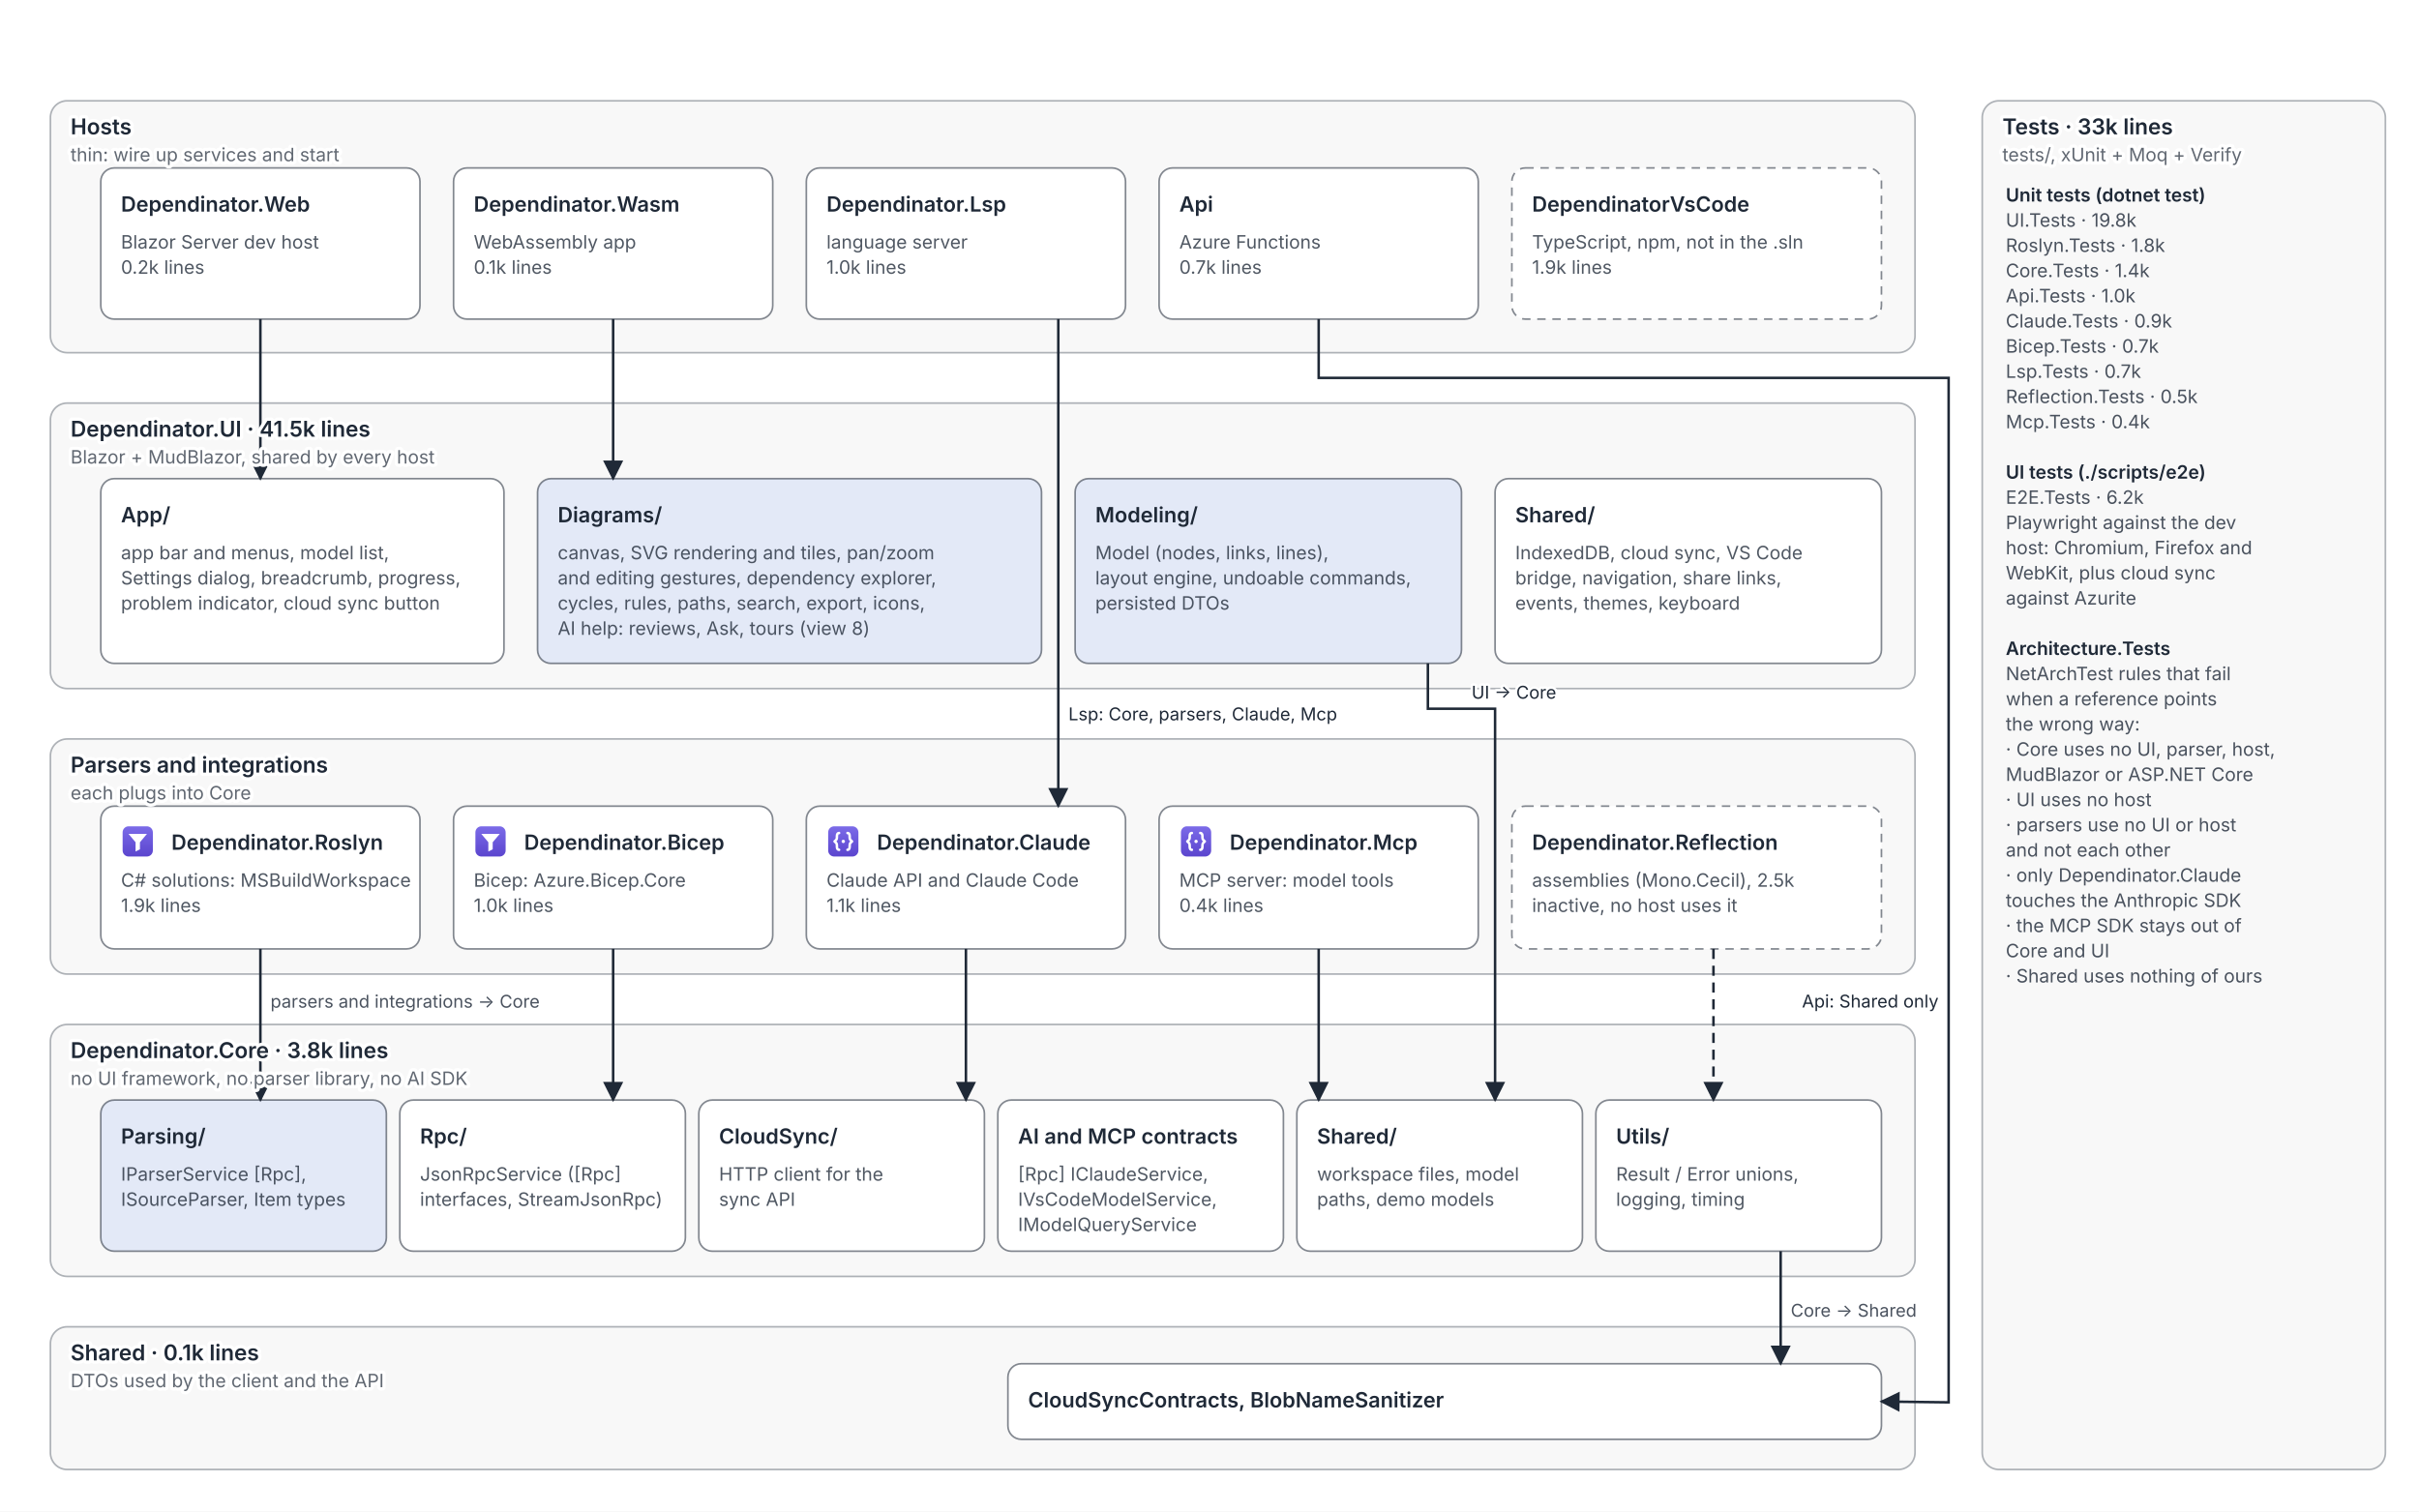
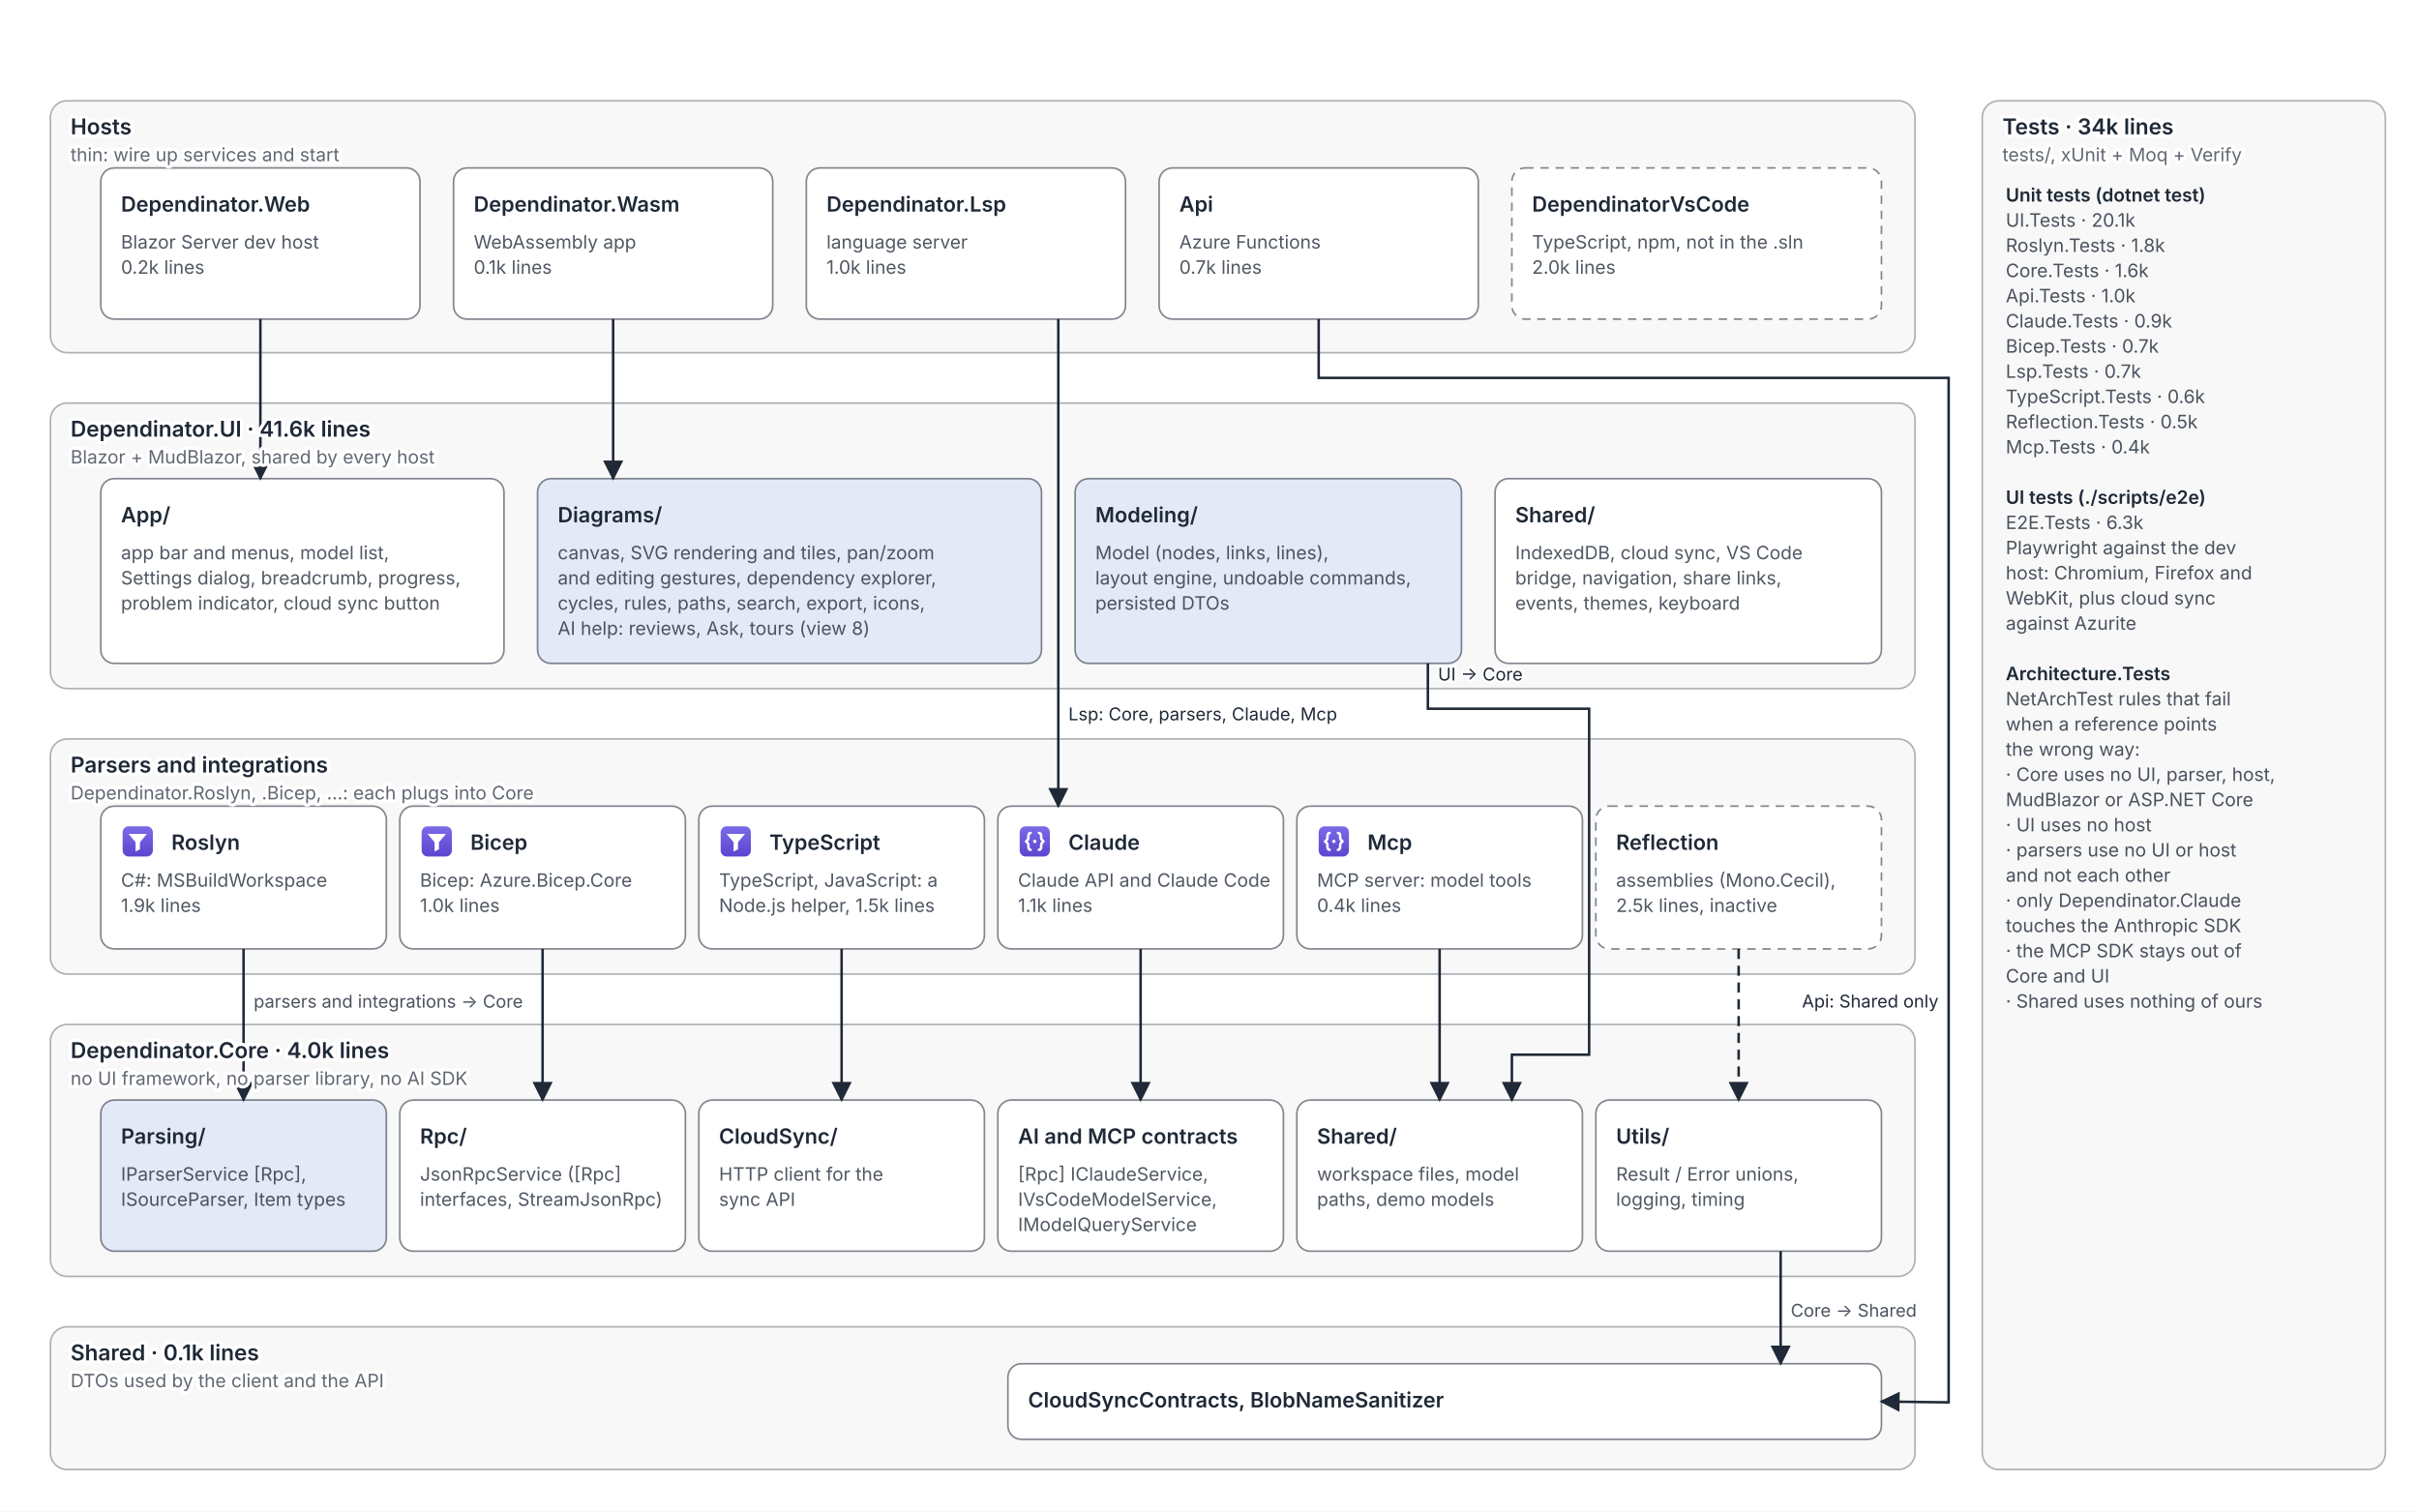
- <svg xmlns="http://www.w3.org/2000/svg" viewBox="0 0 1440 900" role="img" aria-label="Code structure view of Dependinator: thin hosts (Web, Wasm, Lsp, Api, and the TypeScript extension) on top of Dependinator.UI, which holds the App, Diagrams, Modeling and Shared areas; the Roslyn, Bicep, Claude and Mcp libraries plug into Dependinator.Core, which holds parsing contracts, RPC, cloud sync client, the AI and MCP contracts, shared services and utilities; Shared holds the DTOs the API also uses. Architecture tests enforce that references only point down." font-family="Segoe UI, Inter, system-ui, sans-serif" style="max-width:100%;height:auto;color:var(--fg,#1f2937)">
+ <svg xmlns="http://www.w3.org/2000/svg" viewBox="0 0 1440 900" role="img" aria-label="Code structure view of Dependinator: thin hosts (Web, Wasm, Lsp, Api, and the TypeScript extension) on top of Dependinator.UI, which holds the App, Diagrams, Modeling and Shared areas; the Roslyn, Bicep, TypeScript, Claude and Mcp libraries plug into Dependinator.Core, which holds parsing contracts, RPC, cloud sync client, the AI and MCP contracts, shared services and utilities; Shared holds the DTOs the API also uses. Architecture tests enforce that references only point down." font-family="Segoe UI, Inter, system-ui, sans-serif" style="max-width:100%;height:auto;color:var(--fg,#1f2937)">
  <defs>
    <marker id="arrow" viewBox="0 0 10 10" refX="9" refY="5" markerWidth="8" markerHeight="8" orient="auto-start-reverse">
      <path d="M 0 0 L 10 5 L 0 10 z" fill="currentColor" />
    </marker>
    <marker id="arrow-accent" viewBox="0 0 10 10" refX="9" refY="5" markerWidth="8" markerHeight="8" orient="auto-start-reverse">
      <path d="M 0 0 L 10 5 L 0 10 z" fill="var(--accent, #2563eb)" />
    </marker>
    <marker id="arrow-async" viewBox="0 0 10 10" refX="9" refY="5" markerWidth="8" markerHeight="8" orient="auto-start-reverse">
      <path d="M 0 0 L 10 5 L 0 10 z" fill="var(--accent2, #b45309)" />
    </marker>
    <symbol id="ic-Api" viewBox="0 0 24 24">
      <defs>
        <linearGradient id="gradApi" x1="0" y1="0" x2="0" y2="1">
          <stop offset="0" stop-color="#7B6BE8" />
          <stop offset="1" stop-color="#5B45CE" />
        </linearGradient>
      </defs>
      <rect x="3" y="3" width="18" height="18" rx="3.6" fill="url(#gradApi)" />
      <g fill="none" stroke="#fff" stroke-width="1.5" stroke-linecap="round" stroke-linejoin="round">
        <path d="M9.5,7 C8,7 8.2,9 8.2,9.8 C8.2,11 7.4,11.4 6.8,12 C7.4,12.6 8.2,13 8.2,14.2 C8.2,15 8,17 9.5,17" />
        <path d="M14.5,7 C16,7 15.8,9 15.8,9.8 C15.8,11 16.6,11.4 17.2,12 C16.6,12.6 15.8,13 15.8,14.2 C15.8,15 16,17 14.5,17" />
      </g>
      <circle cx="12" cy="12" r="1" fill="#fff" />
    </symbol>
    <symbol id="ic-Parsing" viewBox="0 0 24 24">
      <defs>
        <linearGradient id="gradParsing" x1="0" y1="0" x2="0" y2="1">
          <stop offset="0" stop-color="#7B6BE8" />
          <stop offset="1" stop-color="#5B45CE" />
        </linearGradient>
      </defs>
      <rect x="3" y="3" width="18" height="18" rx="3.6" fill="url(#gradParsing)" />
      <path d="M6.5,7.5 h11 l-4.2,5 v4.2 l-2.6,1.3 v-5.5 z" fill="#fff" />
    </symbol>
  </defs>
  <rect width="1440" height="900" fill="var(--bg, #ffffff)" />
  <rect x="30" y="60" width="1110" height="150" rx="10" fill="currentColor" fill-opacity="0.035" stroke="currentColor" stroke-opacity="0.35" />
  <rect x="60" y="100" width="190" height="90" rx="8" fill="var(--bg, #ffffff)" stroke="currentColor" stroke-opacity="0.55" />
  <text x="72" y="126" font-size="12.5" font-weight="600" fill="currentColor">Dependinator.Web</text>
  <text x="72" y="148" font-size="11" fill="currentColor" fill-opacity="0.78">Blazor Server dev host</text>
  <text x="72" y="163" font-size="11" fill="currentColor" fill-opacity="0.78">0.2k lines</text>
  <rect x="270" y="100" width="190" height="90" rx="8" fill="var(--bg, #ffffff)" stroke="currentColor" stroke-opacity="0.55" />
  <text x="282" y="126" font-size="12.5" font-weight="600" fill="currentColor">Dependinator.Wasm</text>
  <text x="282" y="148" font-size="11" fill="currentColor" fill-opacity="0.78">WebAssembly app</text>
  <text x="282" y="163" font-size="11" fill="currentColor" fill-opacity="0.78">0.1k lines</text>
  <rect x="480" y="100" width="190" height="90" rx="8" fill="var(--bg, #ffffff)" stroke="currentColor" stroke-opacity="0.55" />
  <text x="492" y="126" font-size="12.5" font-weight="600" fill="currentColor">Dependinator.Lsp</text>
  <text x="492" y="148" font-size="11" fill="currentColor" fill-opacity="0.78">language server</text>
  <text x="492" y="163" font-size="11" fill="currentColor" fill-opacity="0.78">1.0k lines</text>
  <rect x="690" y="100" width="190" height="90" rx="8" fill="var(--bg, #ffffff)" stroke="currentColor" stroke-opacity="0.55" />
  <text x="702" y="126" font-size="12.5" font-weight="600" fill="currentColor">Api</text>
  <text x="702" y="148" font-size="11" fill="currentColor" fill-opacity="0.78">Azure Functions</text>
  <text x="702" y="163" font-size="11" fill="currentColor" fill-opacity="0.78">0.7k lines</text>
  <rect x="900" y="100" width="220" height="90" rx="8" fill="var(--bg, #ffffff)" stroke="currentColor" stroke-opacity="0.55" stroke-dasharray="5 4" />
  <text x="912" y="126" font-size="12.5" font-weight="600" fill="currentColor">DependinatorVsCode</text>
  <text x="912" y="148" font-size="11" fill="currentColor" fill-opacity="0.78">TypeScript, npm, not in the .sln</text>
-   <text x="912" y="163" font-size="11" fill="currentColor" fill-opacity="0.78">1.9k lines</text>
+   <text x="912" y="163" font-size="11" fill="currentColor" fill-opacity="0.78">2.0k lines</text>
  <rect x="30" y="240" width="1110" height="170" rx="10" fill="currentColor" fill-opacity="0.035" stroke="currentColor" stroke-opacity="0.35" />
  <rect x="60" y="285" width="240" height="110" rx="8" fill="var(--bg, #ffffff)" stroke="currentColor" stroke-opacity="0.55" />
  <text x="72" y="311" font-size="12.5" font-weight="600" fill="currentColor">App/</text>
  <text x="72" y="333" font-size="11" fill="currentColor" fill-opacity="0.78">app bar and menus, model list,</text>
  <text x="72" y="348" font-size="11" fill="currentColor" fill-opacity="0.78">Settings dialog, breadcrumb, progress,</text>
  <text x="72" y="363" font-size="11" fill="currentColor" fill-opacity="0.78">problem indicator, cloud sync button</text>
  <rect x="320" y="285" width="300" height="110" rx="8" fill="var(--accent, #2563eb)" fill-opacity="0.10" stroke="currentColor" stroke-opacity="0.55" />
  <text x="332" y="311" font-size="12.5" font-weight="600" fill="currentColor">Diagrams/</text>
  <text x="332" y="333" font-size="11" fill="currentColor" fill-opacity="0.78">canvas, SVG rendering and tiles, pan/zoom</text>
  <text x="332" y="348" font-size="11" fill="currentColor" fill-opacity="0.78">and editing gestures, dependency explorer,</text>
  <text x="332" y="363" font-size="11" fill="currentColor" fill-opacity="0.78">cycles, rules, paths, search, export, icons,</text>
  <text x="332" y="378" font-size="11" fill="currentColor" fill-opacity="0.78">AI help: reviews, Ask, tours (view 8)</text>
  <rect x="640" y="285" width="230" height="110" rx="8" fill="var(--accent, #2563eb)" fill-opacity="0.10" stroke="currentColor" stroke-opacity="0.55" />
  <text x="652" y="311" font-size="12.5" font-weight="600" fill="currentColor">Modeling/</text>
  <text x="652" y="333" font-size="11" fill="currentColor" fill-opacity="0.78">Model (nodes, links, lines),</text>
  <text x="652" y="348" font-size="11" fill="currentColor" fill-opacity="0.78">layout engine, undoable commands,</text>
  <text x="652" y="363" font-size="11" fill="currentColor" fill-opacity="0.78">persisted DTOs</text>
  <rect x="890" y="285" width="230" height="110" rx="8" fill="var(--bg, #ffffff)" stroke="currentColor" stroke-opacity="0.55" />
  <text x="902" y="311" font-size="12.5" font-weight="600" fill="currentColor">Shared/</text>
  <text x="902" y="333" font-size="11" fill="currentColor" fill-opacity="0.78">IndexedDB, cloud sync, VS Code</text>
  <text x="902" y="348" font-size="11" fill="currentColor" fill-opacity="0.78">bridge, navigation, share links,</text>
  <text x="902" y="363" font-size="11" fill="currentColor" fill-opacity="0.78">events, themes, keyboard</text>
  <rect x="30" y="440" width="1110" height="140" rx="10" fill="currentColor" fill-opacity="0.035" stroke="currentColor" stroke-opacity="0.35" />
-   <rect x="60" y="480" width="190" height="85" rx="8" fill="var(--bg, #ffffff)" stroke="currentColor" stroke-opacity="0.55" />
+   <rect x="60" y="480" width="170" height="85" rx="8" fill="var(--bg, #ffffff)" stroke="currentColor" stroke-opacity="0.55" />
  <use href="#ic-Parsing" x="70" y="489" width="24" height="24" />
-   <text x="102" y="506" font-size="12.5" font-weight="600" fill="currentColor">Dependinator.Roslyn</text>
-   <text x="72" y="528" font-size="11" fill="currentColor" fill-opacity="0.78">C# solutions: MSBuildWorkspace</text>
+   <text x="102" y="506" font-size="12.5" font-weight="600" fill="currentColor">Roslyn</text>
+   <text x="72" y="528" font-size="11" fill="currentColor" fill-opacity="0.78">C#: MSBuildWorkspace</text>
  <text x="72" y="543" font-size="11" fill="currentColor" fill-opacity="0.78">1.9k lines</text>
-   <rect x="270" y="480" width="190" height="85" rx="8" fill="var(--bg, #ffffff)" stroke="currentColor" stroke-opacity="0.55" />
-   <use href="#ic-Parsing" x="280" y="489" width="24" height="24" />
-   <text x="312" y="506" font-size="12.5" font-weight="600" fill="currentColor">Dependinator.Bicep</text>
-   <text x="282" y="528" font-size="11" fill="currentColor" fill-opacity="0.78">Bicep: Azure.Bicep.Core</text>
-   <text x="282" y="543" font-size="11" fill="currentColor" fill-opacity="0.78">1.0k lines</text>
-   <rect x="480" y="480" width="190" height="85" rx="8" fill="var(--bg, #ffffff)" stroke="currentColor" stroke-opacity="0.55" />
-   <use href="#ic-Api" x="490" y="489" width="24" height="24" />
-   <text x="522" y="506" font-size="12.5" font-weight="600" fill="currentColor">Dependinator.Claude</text>
-   <text x="492" y="528" font-size="11" fill="currentColor" fill-opacity="0.78">Claude API and Claude Code</text>
-   <text x="492" y="543" font-size="11" fill="currentColor" fill-opacity="0.78">1.1k lines</text>
-   <rect x="690" y="480" width="190" height="85" rx="8" fill="var(--bg, #ffffff)" stroke="currentColor" stroke-opacity="0.55" />
-   <use href="#ic-Api" x="700" y="489" width="24" height="24" />
-   <text x="732" y="506" font-size="12.5" font-weight="600" fill="currentColor">Dependinator.Mcp</text>
-   <text x="702" y="528" font-size="11" fill="currentColor" fill-opacity="0.78">MCP server: model tools</text>
-   <text x="702" y="543" font-size="11" fill="currentColor" fill-opacity="0.78">0.4k lines</text>
-   <rect x="900" y="480" width="220" height="85" rx="8" fill="var(--bg, #ffffff)" stroke="currentColor" stroke-opacity="0.55" stroke-dasharray="5 4" />
-   <text x="912" y="506" font-size="12.5" font-weight="600" fill="currentColor">Dependinator.Reflection</text>
-   <text x="912" y="528" font-size="11" fill="currentColor" fill-opacity="0.78">assemblies (Mono.Cecil), 2.5k</text>
-   <text x="912" y="543" font-size="11" fill="currentColor" fill-opacity="0.78">inactive, no host uses it</text>
+   <rect x="238" y="480" width="170" height="85" rx="8" fill="var(--bg, #ffffff)" stroke="currentColor" stroke-opacity="0.55" />
+   <use href="#ic-Parsing" x="248" y="489" width="24" height="24" />
+   <text x="280" y="506" font-size="12.5" font-weight="600" fill="currentColor">Bicep</text>
+   <text x="250" y="528" font-size="11" fill="currentColor" fill-opacity="0.78">Bicep: Azure.Bicep.Core</text>
+   <text x="250" y="543" font-size="11" fill="currentColor" fill-opacity="0.78">1.0k lines</text>
+   <rect x="416" y="480" width="170" height="85" rx="8" fill="var(--bg, #ffffff)" stroke="currentColor" stroke-opacity="0.55" />
+   <use href="#ic-Parsing" x="426" y="489" width="24" height="24" />
+   <text x="458" y="506" font-size="12.5" font-weight="600" fill="currentColor">TypeScript</text>
+   <text x="428" y="528" font-size="11" fill="currentColor" fill-opacity="0.78">TypeScript, JavaScript: a</text>
+   <text x="428" y="543" font-size="11" fill="currentColor" fill-opacity="0.78">Node.js helper, 1.5k lines</text>
+   <rect x="594" y="480" width="170" height="85" rx="8" fill="var(--bg, #ffffff)" stroke="currentColor" stroke-opacity="0.55" />
+   <use href="#ic-Api" x="604" y="489" width="24" height="24" />
+   <text x="636" y="506" font-size="12.5" font-weight="600" fill="currentColor">Claude</text>
+   <text x="606" y="528" font-size="11" fill="currentColor" fill-opacity="0.78">Claude API and Claude Code</text>
+   <text x="606" y="543" font-size="11" fill="currentColor" fill-opacity="0.78">1.1k lines</text>
+   <rect x="772" y="480" width="170" height="85" rx="8" fill="var(--bg, #ffffff)" stroke="currentColor" stroke-opacity="0.55" />
+   <use href="#ic-Api" x="782" y="489" width="24" height="24" />
+   <text x="814" y="506" font-size="12.5" font-weight="600" fill="currentColor">Mcp</text>
+   <text x="784" y="528" font-size="11" fill="currentColor" fill-opacity="0.78">MCP server: model tools</text>
+   <text x="784" y="543" font-size="11" fill="currentColor" fill-opacity="0.78">0.4k lines</text>
+   <rect x="950" y="480" width="170" height="85" rx="8" fill="var(--bg, #ffffff)" stroke="currentColor" stroke-opacity="0.55" stroke-dasharray="5 4" />
+   <text x="962" y="506" font-size="12.5" font-weight="600" fill="currentColor">Reflection</text>
+   <text x="962" y="528" font-size="11" fill="currentColor" fill-opacity="0.78">assemblies (Mono.Cecil),</text>
+   <text x="962" y="543" font-size="11" fill="currentColor" fill-opacity="0.78">2.5k lines, inactive</text>
  <rect x="30" y="610" width="1110" height="150" rx="10" fill="currentColor" fill-opacity="0.035" stroke="currentColor" stroke-opacity="0.35" />
  <rect x="60" y="655" width="170" height="90" rx="8" fill="var(--accent, #2563eb)" fill-opacity="0.10" stroke="currentColor" stroke-opacity="0.55" />
  <text x="72" y="681" font-size="12.5" font-weight="600" fill="currentColor">Parsing/</text>
  <text x="72" y="703" font-size="11" fill="currentColor" fill-opacity="0.78">IParserService [Rpc],</text>
  <text x="72" y="718" font-size="11" fill="currentColor" fill-opacity="0.78">ISourceParser, Item types</text>
  <rect x="238" y="655" width="170" height="90" rx="8" fill="var(--bg, #ffffff)" stroke="currentColor" stroke-opacity="0.55" />
  <text x="250" y="681" font-size="12.5" font-weight="600" fill="currentColor">Rpc/</text>
  <text x="250" y="703" font-size="11" fill="currentColor" fill-opacity="0.78">JsonRpcService ([Rpc]</text>
  <text x="250" y="718" font-size="11" fill="currentColor" fill-opacity="0.78">interfaces, StreamJsonRpc)</text>
  <rect x="416" y="655" width="170" height="90" rx="8" fill="var(--bg, #ffffff)" stroke="currentColor" stroke-opacity="0.55" />
  <text x="428" y="681" font-size="12.5" font-weight="600" fill="currentColor">CloudSync/</text>
  <text x="428" y="703" font-size="11" fill="currentColor" fill-opacity="0.78">HTTP client for the</text>
  <text x="428" y="718" font-size="11" fill="currentColor" fill-opacity="0.78">sync API</text>
  <rect x="594" y="655" width="170" height="90" rx="8" fill="var(--bg, #ffffff)" stroke="currentColor" stroke-opacity="0.55" />
  <text x="606" y="681" font-size="12.5" font-weight="600" fill="currentColor">AI and MCP contracts</text>
  <text x="606" y="703" font-size="11" fill="currentColor" fill-opacity="0.78">[Rpc] IClaudeService,</text>
  <text x="606" y="718" font-size="11" fill="currentColor" fill-opacity="0.78">IVsCodeModelService,</text>
  <text x="606" y="733" font-size="11" fill="currentColor" fill-opacity="0.78">IModelQueryService</text>
  <rect x="772" y="655" width="170" height="90" rx="8" fill="var(--bg, #ffffff)" stroke="currentColor" stroke-opacity="0.55" />
  <text x="784" y="681" font-size="12.5" font-weight="600" fill="currentColor">Shared/</text>
  <text x="784" y="703" font-size="11" fill="currentColor" fill-opacity="0.78">workspace files, model</text>
  <text x="784" y="718" font-size="11" fill="currentColor" fill-opacity="0.78">paths, demo models</text>
  <rect x="950" y="655" width="170" height="90" rx="8" fill="var(--bg, #ffffff)" stroke="currentColor" stroke-opacity="0.55" />
  <text x="962" y="681" font-size="12.5" font-weight="600" fill="currentColor">Utils/</text>
  <text x="962" y="703" font-size="11" fill="currentColor" fill-opacity="0.78">Result / Error unions,</text>
  <text x="962" y="718" font-size="11" fill="currentColor" fill-opacity="0.78">logging, timing</text>
  <rect x="30" y="790" width="1110" height="85" rx="10" fill="currentColor" fill-opacity="0.035" stroke="currentColor" stroke-opacity="0.35" />
  <rect x="600" y="812" width="520" height="45" rx="8" fill="var(--bg, #ffffff)" stroke="currentColor" stroke-opacity="0.55" />
  <text x="612" y="838" font-size="12.5" font-weight="600" fill="currentColor">CloudSyncContracts, BlobNameSanitizer</text>
  <path d="M 155.0 190.0 L 155.0 285.0" fill="none" stroke="currentColor" stroke-width="1.5" marker-end="url(#arrow)" />
  <path d="M 365.0 190.0 L 365.0 285.0" fill="none" stroke="currentColor" stroke-width="1.5" marker-end="url(#arrow)" />
  <path d="M 630.0 190.0 L 630.0 480.0" fill="none" stroke="currentColor" stroke-width="1.5" marker-end="url(#arrow)" />
  <text x="636.0" y="428.9" font-size="10.5" text-anchor="start" fill="currentColor" style="paint-order:stroke;stroke:var(--bg, #ffffff);stroke-width:3px;stroke-linejoin:round">Lsp: Core, parsers, Claude, Mcp</text>
-   <path d="M 850.0 395.0 L 850.0 422.0 L 890.0 422.0 L 890.0 655.0" fill="none" stroke="currentColor" stroke-width="1.5" marker-end="url(#arrow)" />
-   <text x="876.0" y="416.0" font-size="10.5" text-anchor="start" fill="currentColor" style="paint-order:stroke;stroke:var(--bg, #ffffff);stroke-width:3px;stroke-linejoin:round">UI → Core</text>
+   <path d="M 850.0 395.0 L 850.0 422.0 L 946.0 422.0 L 946.0 628.0 L 900.0 628.0 L 900.0 655.0" fill="none" stroke="currentColor" stroke-width="1.5" marker-end="url(#arrow)" />
+   <text x="856.0" y="405.2" font-size="10.5" text-anchor="start" fill="currentColor" style="paint-order:stroke;stroke:var(--bg, #ffffff);stroke-width:3px;stroke-linejoin:round">UI → Core</text>
  <path d="M 785.0 190.0 L 785.0 225.0 L 1160.0 225.0 L 1160.0 835.0 L 1120.0 834.5" fill="none" stroke="currentColor" stroke-width="1.5" marker-end="url(#arrow)" />
  <text x="1154.0" y="599.9" font-size="10.5" text-anchor="end" fill="currentColor" style="paint-order:stroke;stroke:var(--bg, #ffffff);stroke-width:3px;stroke-linejoin:round">Api: Shared only</text>
-   <path d="M 155.0 565.0 L 155.0 655.0" fill="none" stroke="currentColor" stroke-width="1.5" marker-end="url(#arrow)" />
-   <path d="M 365.0 565.0 L 365.0 655.0" fill="none" stroke="currentColor" stroke-width="1.5" marker-end="url(#arrow)" />
-   <path d="M 575.0 565.0 L 575.0 655.0" fill="none" stroke="currentColor" stroke-width="1.5" marker-end="url(#arrow)" />
-   <path d="M 785.0 565.0 L 785.0 655.0" fill="none" stroke="currentColor" stroke-width="1.5" marker-end="url(#arrow)" />
-   <text x="161" y="600" font-size="10.5" text-anchor="start" fill="currentColor" fill-opacity="0.8">parsers and integrations → Core</text>
-   <path d="M 1020.0 565.0 L 1020.0 655.0" fill="none" stroke="currentColor" stroke-width="1.5" stroke-dasharray="6 4" marker-end="url(#arrow)" />
+   <path d="M 145.0 565.0 L 145.0 655.0" fill="none" stroke="currentColor" stroke-width="1.5" marker-end="url(#arrow)" />
+   <path d="M 323.0 565.0 L 323.0 655.0" fill="none" stroke="currentColor" stroke-width="1.5" marker-end="url(#arrow)" />
+   <path d="M 501.0 565.0 L 501.0 655.0" fill="none" stroke="currentColor" stroke-width="1.5" marker-end="url(#arrow)" />
+   <path d="M 679.0 565.0 L 679.0 655.0" fill="none" stroke="currentColor" stroke-width="1.5" marker-end="url(#arrow)" />
+   <path d="M 857.0 565.0 L 857.0 655.0" fill="none" stroke="currentColor" stroke-width="1.5" marker-end="url(#arrow)" />
+   <text x="151" y="600" font-size="10.5" text-anchor="start" fill="currentColor" fill-opacity="0.8">parsers and integrations → Core</text>
+   <path d="M 1035.0 565.0 L 1035.0 655.0" fill="none" stroke="currentColor" stroke-width="1.5" stroke-dasharray="6 4" marker-end="url(#arrow)" />
  <path d="M 1060.0 745.0 L 1060.0 812.0" fill="none" stroke="currentColor" stroke-width="1.5" marker-end="url(#arrow)" />
  <text x="1066" y="784" font-size="10.5" text-anchor="start" fill="currentColor" fill-opacity="0.8">Core → Shared</text>
  <rect x="1180" y="60" width="240" height="815" rx="10" fill="currentColor" fill-opacity="0.035" stroke="currentColor" stroke-opacity="0.35" />
  <text x="1194" y="120" font-size="11" font-weight="600" text-anchor="start" fill="currentColor" fill-opacity="1">Unit tests (dotnet test)</text>
-   <text x="1194" y="135" font-size="11" text-anchor="start" fill="currentColor" fill-opacity="0.8">UI.Tests · 19.8k</text>
+   <text x="1194" y="135" font-size="11" text-anchor="start" fill="currentColor" fill-opacity="0.8">UI.Tests · 20.1k</text>
  <text x="1194" y="150" font-size="11" text-anchor="start" fill="currentColor" fill-opacity="0.8">Roslyn.Tests · 1.8k</text>
-   <text x="1194" y="165" font-size="11" text-anchor="start" fill="currentColor" fill-opacity="0.8">Core.Tests · 1.4k</text>
+   <text x="1194" y="165" font-size="11" text-anchor="start" fill="currentColor" fill-opacity="0.8">Core.Tests · 1.6k</text>
  <text x="1194" y="180" font-size="11" text-anchor="start" fill="currentColor" fill-opacity="0.8">Api.Tests · 1.0k</text>
  <text x="1194" y="195" font-size="11" text-anchor="start" fill="currentColor" fill-opacity="0.8">Claude.Tests · 0.9k</text>
  <text x="1194" y="210" font-size="11" text-anchor="start" fill="currentColor" fill-opacity="0.8">Bicep.Tests · 0.7k</text>
  <text x="1194" y="225" font-size="11" text-anchor="start" fill="currentColor" fill-opacity="0.8">Lsp.Tests · 0.7k</text>
-   <text x="1194" y="240" font-size="11" text-anchor="start" fill="currentColor" fill-opacity="0.8">Reflection.Tests · 0.5k</text>
-   <text x="1194" y="255" font-size="11" text-anchor="start" fill="currentColor" fill-opacity="0.8">Mcp.Tests · 0.4k</text>
-   <text x="1194" y="270" font-size="11" text-anchor="start" fill="currentColor" fill-opacity="0.8" />
-   <text x="1194" y="285" font-size="11" font-weight="600" text-anchor="start" fill="currentColor" fill-opacity="1">UI tests (./scripts/e2e)</text>
-   <text x="1194" y="300" font-size="11" text-anchor="start" fill="currentColor" fill-opacity="0.8">E2E.Tests · 6.2k</text>
-   <text x="1194" y="315" font-size="11" text-anchor="start" fill="currentColor" fill-opacity="0.8">Playwright against the dev</text>
-   <text x="1194" y="330" font-size="11" text-anchor="start" fill="currentColor" fill-opacity="0.8">host: Chromium, Firefox and</text>
-   <text x="1194" y="345" font-size="11" text-anchor="start" fill="currentColor" fill-opacity="0.8">WebKit, plus cloud sync</text>
-   <text x="1194" y="360" font-size="11" text-anchor="start" fill="currentColor" fill-opacity="0.8">against Azurite</text>
-   <text x="1194" y="375" font-size="11" text-anchor="start" fill="currentColor" fill-opacity="0.8" />
-   <text x="1194" y="390" font-size="11" font-weight="600" text-anchor="start" fill="currentColor" fill-opacity="1">Architecture.Tests</text>
-   <text x="1194" y="405" font-size="11" text-anchor="start" fill="currentColor" fill-opacity="0.8">NetArchTest rules that fail</text>
-   <text x="1194" y="420" font-size="11" text-anchor="start" fill="currentColor" fill-opacity="0.8">when a reference points</text>
-   <text x="1194" y="435" font-size="11" text-anchor="start" fill="currentColor" fill-opacity="0.8">the wrong way:</text>
-   <text x="1194" y="450" font-size="11" text-anchor="start" fill="currentColor" fill-opacity="0.8">· Core uses no UI, parser, host,</text>
-   <text x="1194" y="465" font-size="11" text-anchor="start" fill="currentColor" fill-opacity="0.8">  MudBlazor or ASP.NET Core</text>
-   <text x="1194" y="480" font-size="11" text-anchor="start" fill="currentColor" fill-opacity="0.8">· UI uses no host</text>
-   <text x="1194" y="495" font-size="11" text-anchor="start" fill="currentColor" fill-opacity="0.8">· parsers use no UI or host</text>
-   <text x="1194" y="510" font-size="11" text-anchor="start" fill="currentColor" fill-opacity="0.8">  and not each other</text>
-   <text x="1194" y="525" font-size="11" text-anchor="start" fill="currentColor" fill-opacity="0.8">· only Dependinator.Claude</text>
-   <text x="1194" y="540" font-size="11" text-anchor="start" fill="currentColor" fill-opacity="0.8">  touches the Anthropic SDK</text>
-   <text x="1194" y="555" font-size="11" text-anchor="start" fill="currentColor" fill-opacity="0.8">· the MCP SDK stays out of</text>
-   <text x="1194" y="570" font-size="11" text-anchor="start" fill="currentColor" fill-opacity="0.8">  Core and UI</text>
-   <text x="1194" y="585" font-size="11" text-anchor="start" fill="currentColor" fill-opacity="0.8">· Shared uses nothing of ours</text>
+   <text x="1194" y="240" font-size="11" text-anchor="start" fill="currentColor" fill-opacity="0.8">TypeScript.Tests · 0.6k</text>
+   <text x="1194" y="255" font-size="11" text-anchor="start" fill="currentColor" fill-opacity="0.8">Reflection.Tests · 0.5k</text>
+   <text x="1194" y="270" font-size="11" text-anchor="start" fill="currentColor" fill-opacity="0.8">Mcp.Tests · 0.4k</text>
+   <text x="1194" y="285" font-size="11" text-anchor="start" fill="currentColor" fill-opacity="0.8" />
+   <text x="1194" y="300" font-size="11" font-weight="600" text-anchor="start" fill="currentColor" fill-opacity="1">UI tests (./scripts/e2e)</text>
+   <text x="1194" y="315" font-size="11" text-anchor="start" fill="currentColor" fill-opacity="0.8">E2E.Tests · 6.3k</text>
+   <text x="1194" y="330" font-size="11" text-anchor="start" fill="currentColor" fill-opacity="0.8">Playwright against the dev</text>
+   <text x="1194" y="345" font-size="11" text-anchor="start" fill="currentColor" fill-opacity="0.8">host: Chromium, Firefox and</text>
+   <text x="1194" y="360" font-size="11" text-anchor="start" fill="currentColor" fill-opacity="0.8">WebKit, plus cloud sync</text>
+   <text x="1194" y="375" font-size="11" text-anchor="start" fill="currentColor" fill-opacity="0.8">against Azurite</text>
+   <text x="1194" y="390" font-size="11" text-anchor="start" fill="currentColor" fill-opacity="0.8" />
+   <text x="1194" y="405" font-size="11" font-weight="600" text-anchor="start" fill="currentColor" fill-opacity="1">Architecture.Tests</text>
+   <text x="1194" y="420" font-size="11" text-anchor="start" fill="currentColor" fill-opacity="0.8">NetArchTest rules that fail</text>
+   <text x="1194" y="435" font-size="11" text-anchor="start" fill="currentColor" fill-opacity="0.8">when a reference points</text>
+   <text x="1194" y="450" font-size="11" text-anchor="start" fill="currentColor" fill-opacity="0.8">the wrong way:</text>
+   <text x="1194" y="465" font-size="11" text-anchor="start" fill="currentColor" fill-opacity="0.8">· Core uses no UI, parser, host,</text>
+   <text x="1194" y="480" font-size="11" text-anchor="start" fill="currentColor" fill-opacity="0.8">  MudBlazor or ASP.NET Core</text>
+   <text x="1194" y="495" font-size="11" text-anchor="start" fill="currentColor" fill-opacity="0.8">· UI uses no host</text>
+   <text x="1194" y="510" font-size="11" text-anchor="start" fill="currentColor" fill-opacity="0.8">· parsers use no UI or host</text>
+   <text x="1194" y="525" font-size="11" text-anchor="start" fill="currentColor" fill-opacity="0.8">  and not each other</text>
+   <text x="1194" y="540" font-size="11" text-anchor="start" fill="currentColor" fill-opacity="0.8">· only Dependinator.Claude</text>
+   <text x="1194" y="555" font-size="11" text-anchor="start" fill="currentColor" fill-opacity="0.8">  touches the Anthropic SDK</text>
+   <text x="1194" y="570" font-size="11" text-anchor="start" fill="currentColor" fill-opacity="0.8">· the MCP SDK stays out of</text>
+   <text x="1194" y="585" font-size="11" text-anchor="start" fill="currentColor" fill-opacity="0.8">  Core and UI</text>
+   <text x="1194" y="600" font-size="11" text-anchor="start" fill="currentColor" fill-opacity="0.8">· Shared uses nothing of ours</text>
  <text x="42" y="80" font-size="13" font-weight="600" fill="currentColor" style="paint-order:stroke;stroke:var(--bg, #ffffff);stroke-width:4px;stroke-linejoin:round">Hosts</text>
  <text x="42" y="96" font-size="11" fill="currentColor" fill-opacity="0.7" style="paint-order:stroke;stroke:var(--bg, #ffffff);stroke-width:4px;stroke-linejoin:round">thin: wire up services and start</text>
-   <text x="42" y="260" font-size="13" font-weight="600" fill="currentColor" style="paint-order:stroke;stroke:var(--bg, #ffffff);stroke-width:4px;stroke-linejoin:round">Dependinator.UI · 41.5k lines</text>
+   <text x="42" y="260" font-size="13" font-weight="600" fill="currentColor" style="paint-order:stroke;stroke:var(--bg, #ffffff);stroke-width:4px;stroke-linejoin:round">Dependinator.UI · 41.6k lines</text>
  <text x="42" y="276" font-size="11" fill="currentColor" fill-opacity="0.7" style="paint-order:stroke;stroke:var(--bg, #ffffff);stroke-width:4px;stroke-linejoin:round">Blazor + MudBlazor, shared by every host</text>
  <text x="42" y="460" font-size="13" font-weight="600" fill="currentColor" style="paint-order:stroke;stroke:var(--bg, #ffffff);stroke-width:4px;stroke-linejoin:round">Parsers and integrations</text>
-   <text x="42" y="476" font-size="11" fill="currentColor" fill-opacity="0.7" style="paint-order:stroke;stroke:var(--bg, #ffffff);stroke-width:4px;stroke-linejoin:round">each plugs into Core</text>
-   <text x="42" y="630" font-size="13" font-weight="600" fill="currentColor" style="paint-order:stroke;stroke:var(--bg, #ffffff);stroke-width:4px;stroke-linejoin:round">Dependinator.Core · 3.8k lines</text>
+   <text x="42" y="476" font-size="11" fill="currentColor" fill-opacity="0.7" style="paint-order:stroke;stroke:var(--bg, #ffffff);stroke-width:4px;stroke-linejoin:round">Dependinator.Roslyn, .Bicep, …: each plugs into Core</text>
+   <text x="42" y="630" font-size="13" font-weight="600" fill="currentColor" style="paint-order:stroke;stroke:var(--bg, #ffffff);stroke-width:4px;stroke-linejoin:round">Dependinator.Core · 4.0k lines</text>
  <text x="42" y="646" font-size="11" fill="currentColor" fill-opacity="0.7" style="paint-order:stroke;stroke:var(--bg, #ffffff);stroke-width:4px;stroke-linejoin:round">no UI framework, no parser library, no AI SDK</text>
  <text x="42" y="810" font-size="13" font-weight="600" fill="currentColor" style="paint-order:stroke;stroke:var(--bg, #ffffff);stroke-width:4px;stroke-linejoin:round">Shared · 0.1k lines</text>
  <text x="42" y="826" font-size="11" fill="currentColor" fill-opacity="0.7" style="paint-order:stroke;stroke:var(--bg, #ffffff);stroke-width:4px;stroke-linejoin:round">DTOs used by the client and the API</text>
-   <text x="1192" y="80" font-size="13" font-weight="600" fill="currentColor" style="paint-order:stroke;stroke:var(--bg, #ffffff);stroke-width:4px;stroke-linejoin:round">Tests · 33k lines</text>
+   <text x="1192" y="80" font-size="13" font-weight="600" fill="currentColor" style="paint-order:stroke;stroke:var(--bg, #ffffff);stroke-width:4px;stroke-linejoin:round">Tests · 34k lines</text>
  <text x="1192" y="96" font-size="11" fill="currentColor" fill-opacity="0.7" style="paint-order:stroke;stroke:var(--bg, #ffffff);stroke-width:4px;stroke-linejoin:round">tests/, xUnit + Moq + Verify</text>
</svg>
